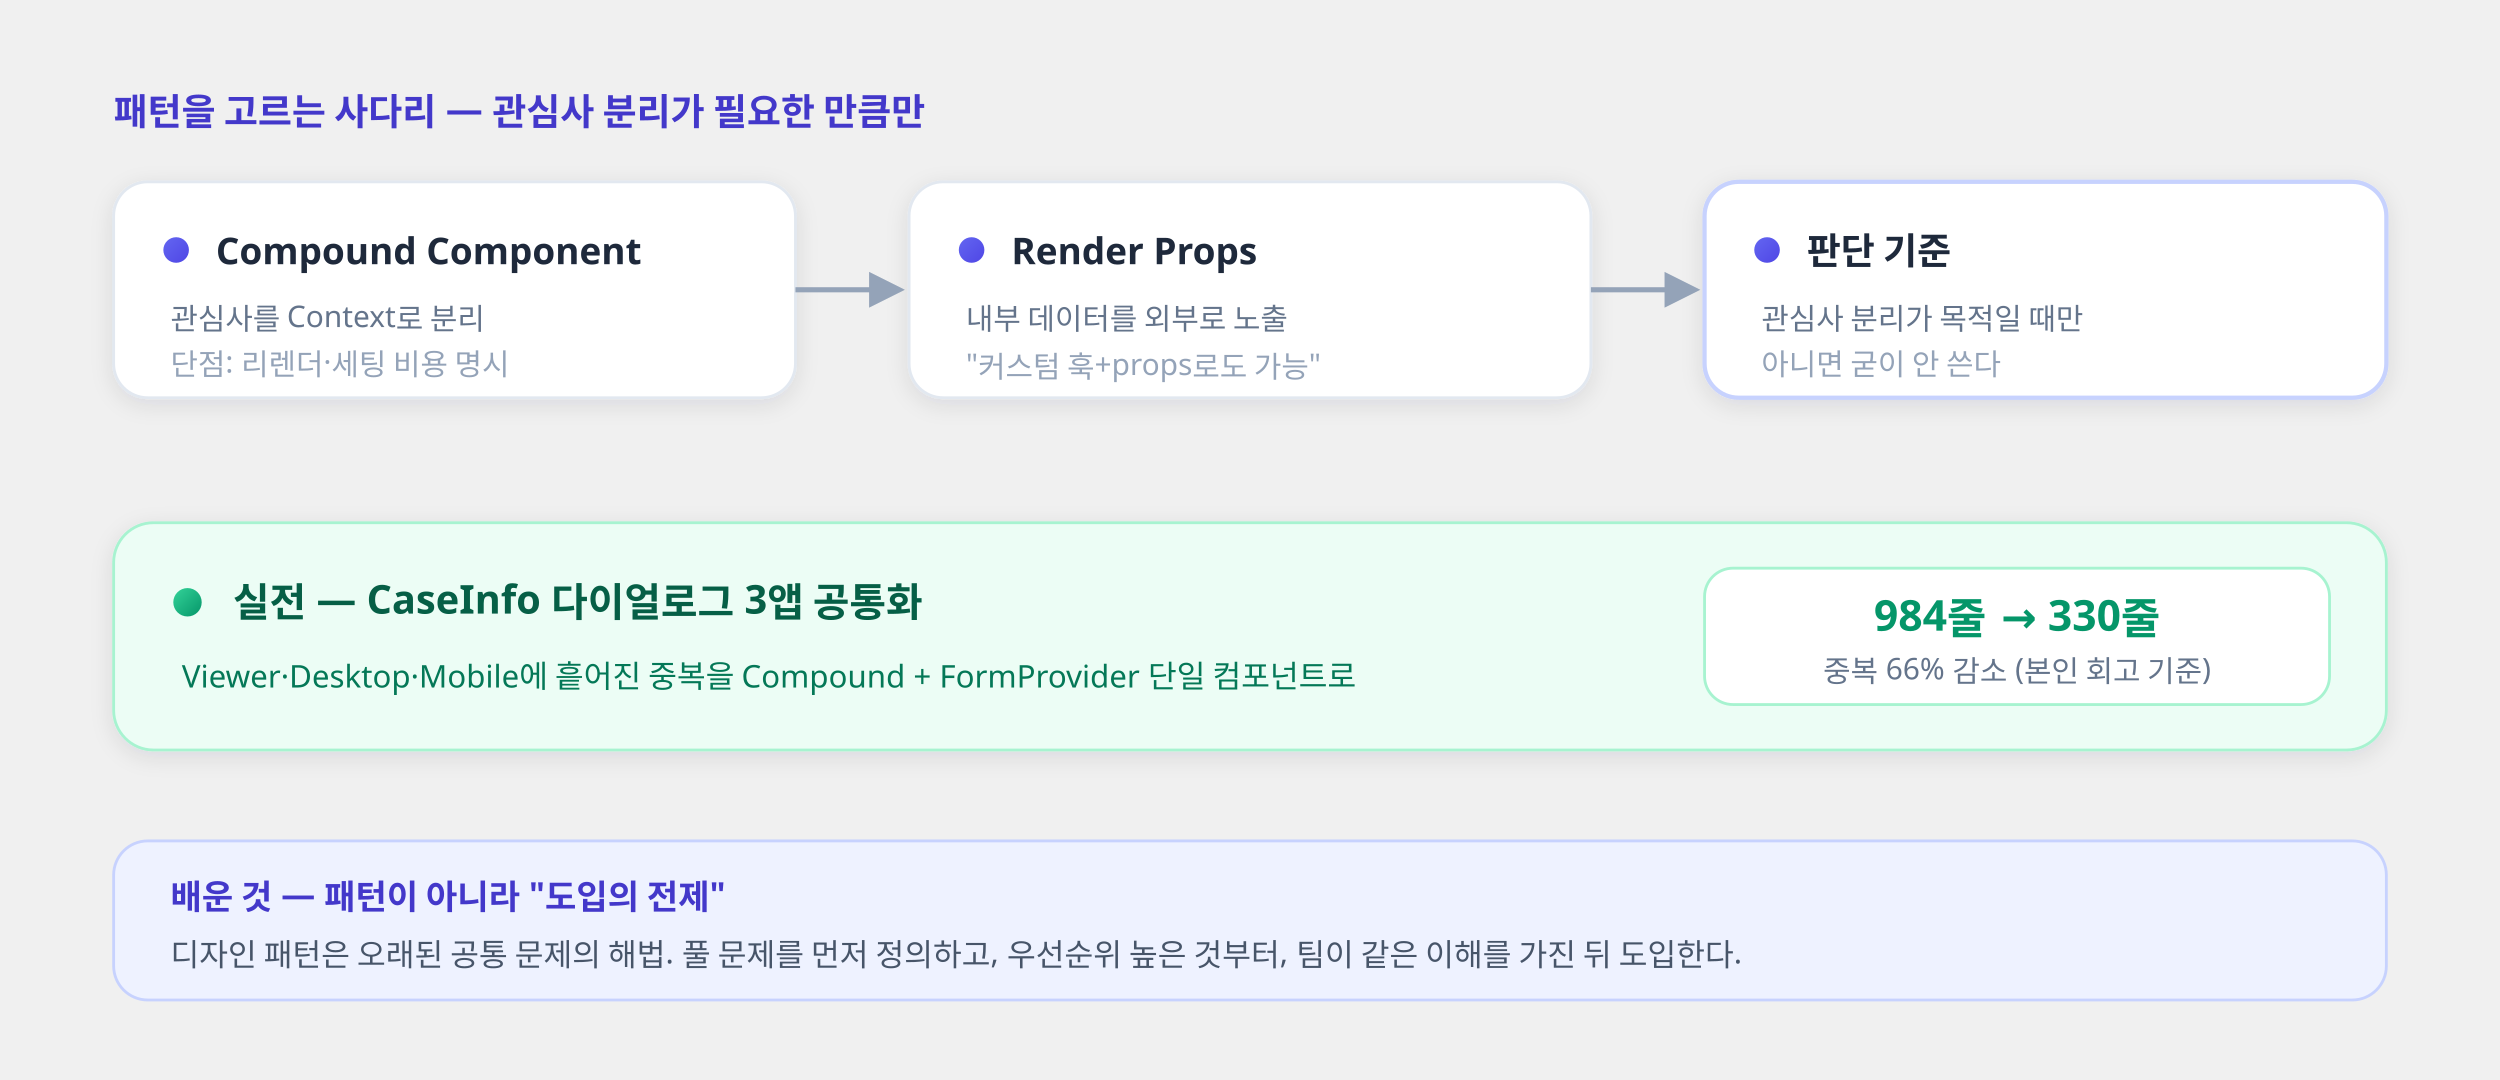
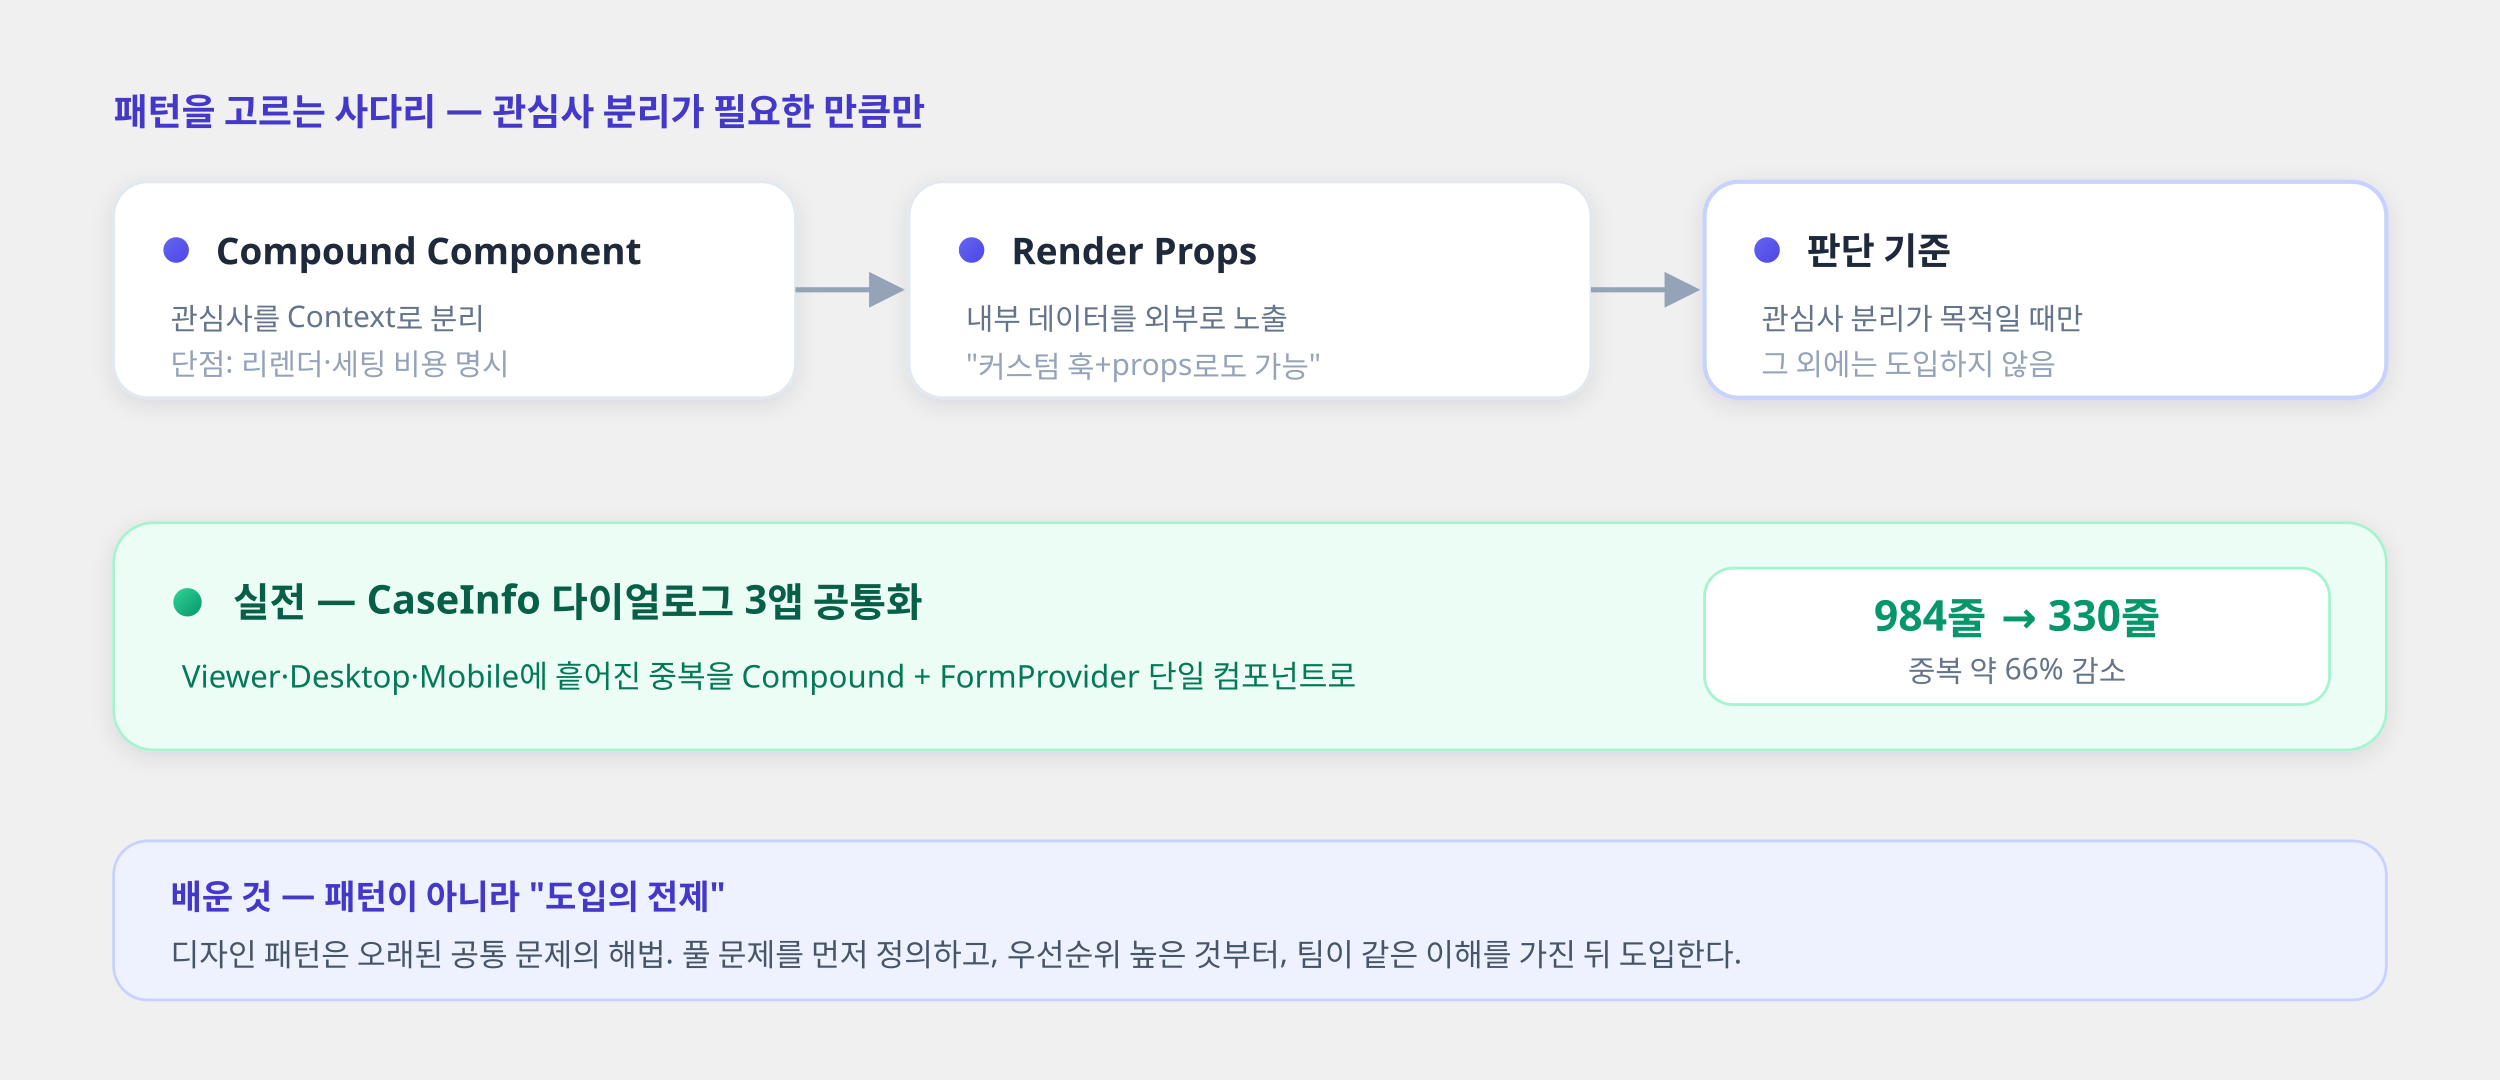
<svg xmlns="http://www.w3.org/2000/svg" viewBox="0 0 880 380" font-family="Noto Sans KR, Apple SD Gothic Neo, Malgun Gothic, sans-serif">
  <defs>
    <linearGradient id="gIndigo" x1="0" y1="0" x2="1" y2="1">
      <stop offset="0" stop-color="#6366f1" />
      <stop offset="1" stop-color="#4f46e5" />
    </linearGradient>
    <linearGradient id="gEmerald" x1="0" y1="0" x2="1" y2="1">
      <stop offset="0" stop-color="#34d399" />
      <stop offset="1" stop-color="#059669" />
    </linearGradient>
    <filter id="fShadow" x="-20%" y="-20%" width="140%" height="140%">
      <feDropShadow dx="0" dy="2" stdDeviation="4" flood-color="#0f172a" flood-opacity="0.10" />
    </filter>
    <marker id="arr" viewBox="0 0 10 10" refX="8" refY="5" markerWidth="7" markerHeight="7" orient="auto-start-reverse">
      <path d="M0,0 L10,5 L0,10 z" fill="#94a3b8" />
    </marker>
  </defs>
  <text x="40" y="44" font-size="13" font-weight="700" fill="#4338ca">패턴을 고르는 사다리 — 관심사 분리가 필요한 만큼만</text>
  <g filter="url(#fShadow)">
    <rect x="40" y="64" width="240" height="76" rx="12" fill="#ffffff" stroke="#e2e8f0" />
  </g>
  <circle cx="62" cy="88" r="4.5" fill="url(#gIndigo)" />
  <text x="76" y="93" font-size="13" font-weight="700" fill="#1e293b">Compound Component</text>
  <text x="60" y="116" font-size="10.5" fill="#64748b">관심사를 Context로 분리</text>
  <text x="60" y="132" font-size="10.5" fill="#94a3b8">단점: 리렌더·세팅 비용 명시</text>
  <g filter="url(#fShadow)">
    <rect x="320" y="64" width="240" height="76" rx="12" fill="#ffffff" stroke="#e2e8f0" />
  </g>
  <circle cx="342" cy="88" r="4.5" fill="url(#gIndigo)" />
  <text x="356" y="93" font-size="13" font-weight="700" fill="#1e293b">Render Props</text>
  <text x="340" y="116" font-size="10.5" fill="#64748b">내부 데이터를 외부로 노출</text>
  <text x="340" y="132" font-size="10.5" fill="#94a3b8">"커스텀 훅+props로도 가능"</text>
  <g filter="url(#fShadow)">
    <rect x="600" y="64" width="240" height="76" rx="12" fill="#ffffff" stroke="#c7d2fe" stroke-width="1.5" />
  </g>
  <circle cx="622" cy="88" r="4.5" fill="url(#gIndigo)" />
  <text x="636" y="93" font-size="13" font-weight="700" fill="#1e293b">판단 기준</text>
  <text x="620" y="116" font-size="10.5" fill="#64748b">관심사 분리가 목적일 때만</text>
-   <text x="620" y="132" font-size="10.5" fill="#94a3b8">아니면 굳이 안 쓴다</text>
+   <text x="620" y="132" font-size="10.5" fill="#94a3b8">그 외에는 도입하지 않음</text>
  <line x1="280" y1="102" x2="316" y2="102" stroke="#94a3b8" stroke-width="1.8" marker-end="url(#arr)" />
  <line x1="560" y1="102" x2="596" y2="102" stroke="#94a3b8" stroke-width="1.8" marker-end="url(#arr)" />
  <g filter="url(#fShadow)">
    <rect x="40" y="184" width="800" height="80" rx="14" fill="#ecfdf5" stroke="#a7f3d0" />
  </g>
  <circle cx="66" cy="212" r="5" fill="url(#gEmerald)" />
  <text x="82" y="217" font-size="14" font-weight="800" fill="#065f46">실전 — CaseInfo 다이얼로그 3앱 공통화</text>
  <text x="64" y="242" font-size="11" fill="#047857">Viewer·Desktop·Mobile에 흩어진 중복을 Compound + FormProvider 단일 컴포넌트로</text>
  <rect x="600" y="200" width="220" height="48" rx="10" fill="#ffffff" stroke="#a7f3d0" />
  <text x="710" y="222" font-size="15" font-weight="800" fill="#059669" text-anchor="middle">984줄 → 330줄</text>
-   <text x="710" y="240" font-size="10.5" fill="#64748b" text-anchor="middle">중복 66% 감소 (본인 회고 기준)</text>
+   <text x="710" y="240" font-size="10.5" fill="#64748b" text-anchor="middle">중복 약 66% 감소</text>
  <rect x="40" y="296" width="800" height="56" rx="12" fill="#eef2ff" stroke="#c7d2fe" />
  <text x="60" y="320" font-size="12" font-weight="700" fill="#4338ca">배운 것 — 패턴이 아니라 "도입의 전제"</text>
  <text x="60" y="340" font-size="11" fill="#475569">디자인 패턴은 오래된 공통 문제의 해법. 풀 문제를 먼저 정의하고, 우선순위 높은 것부터, 팀이 같은 이해를 가진 뒤 도입한다.</text>
</svg>
